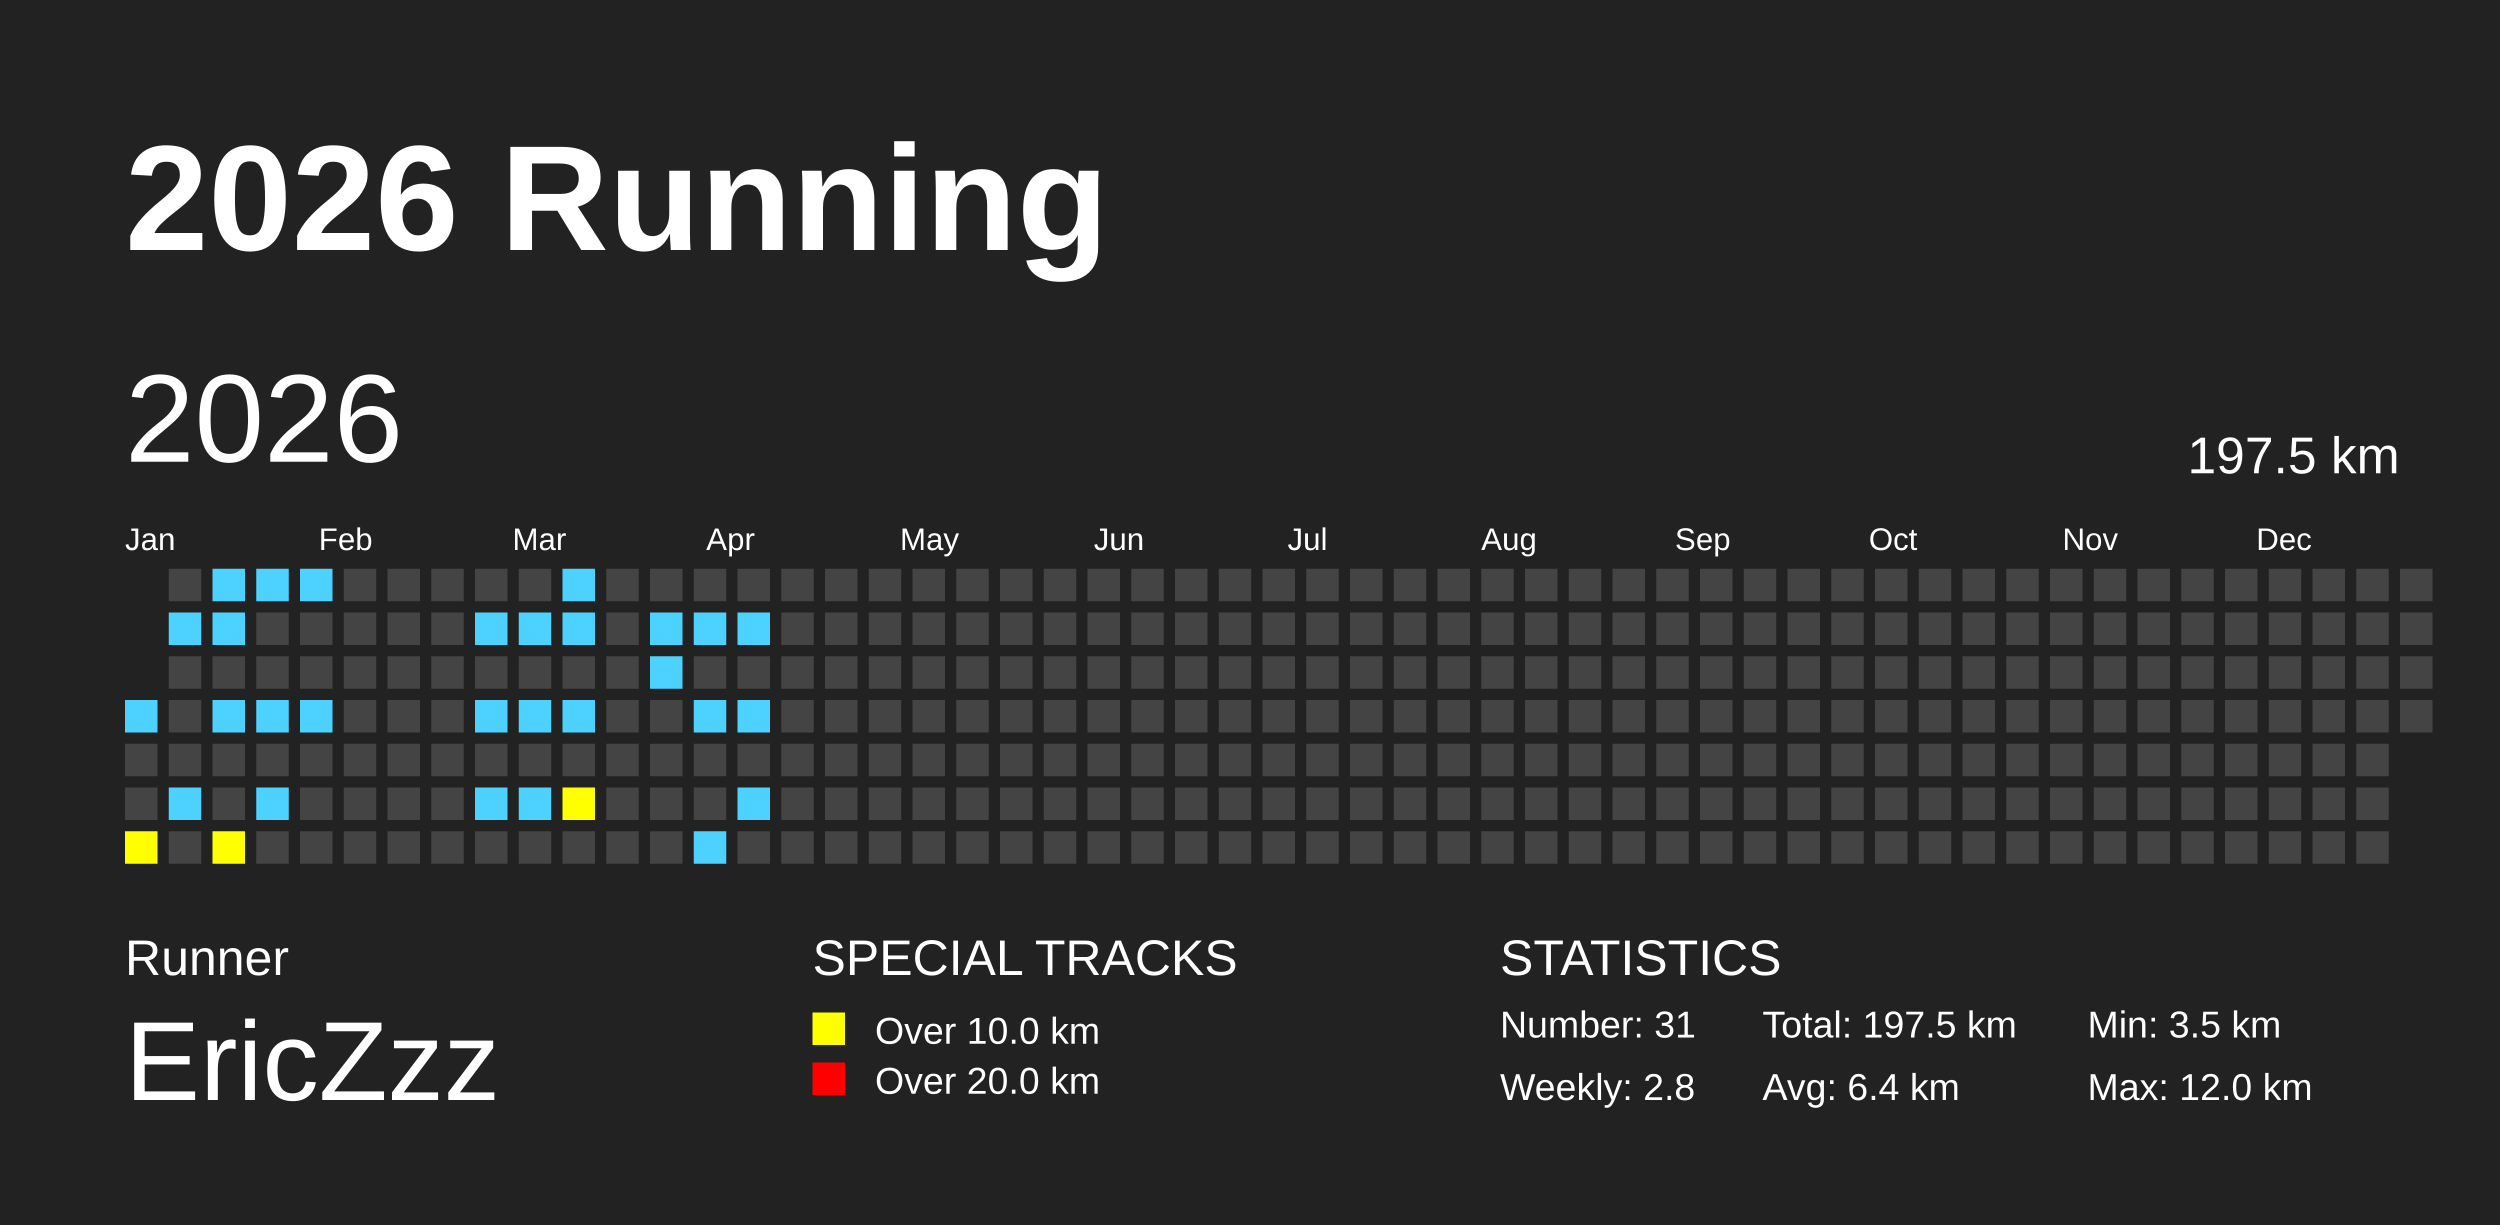
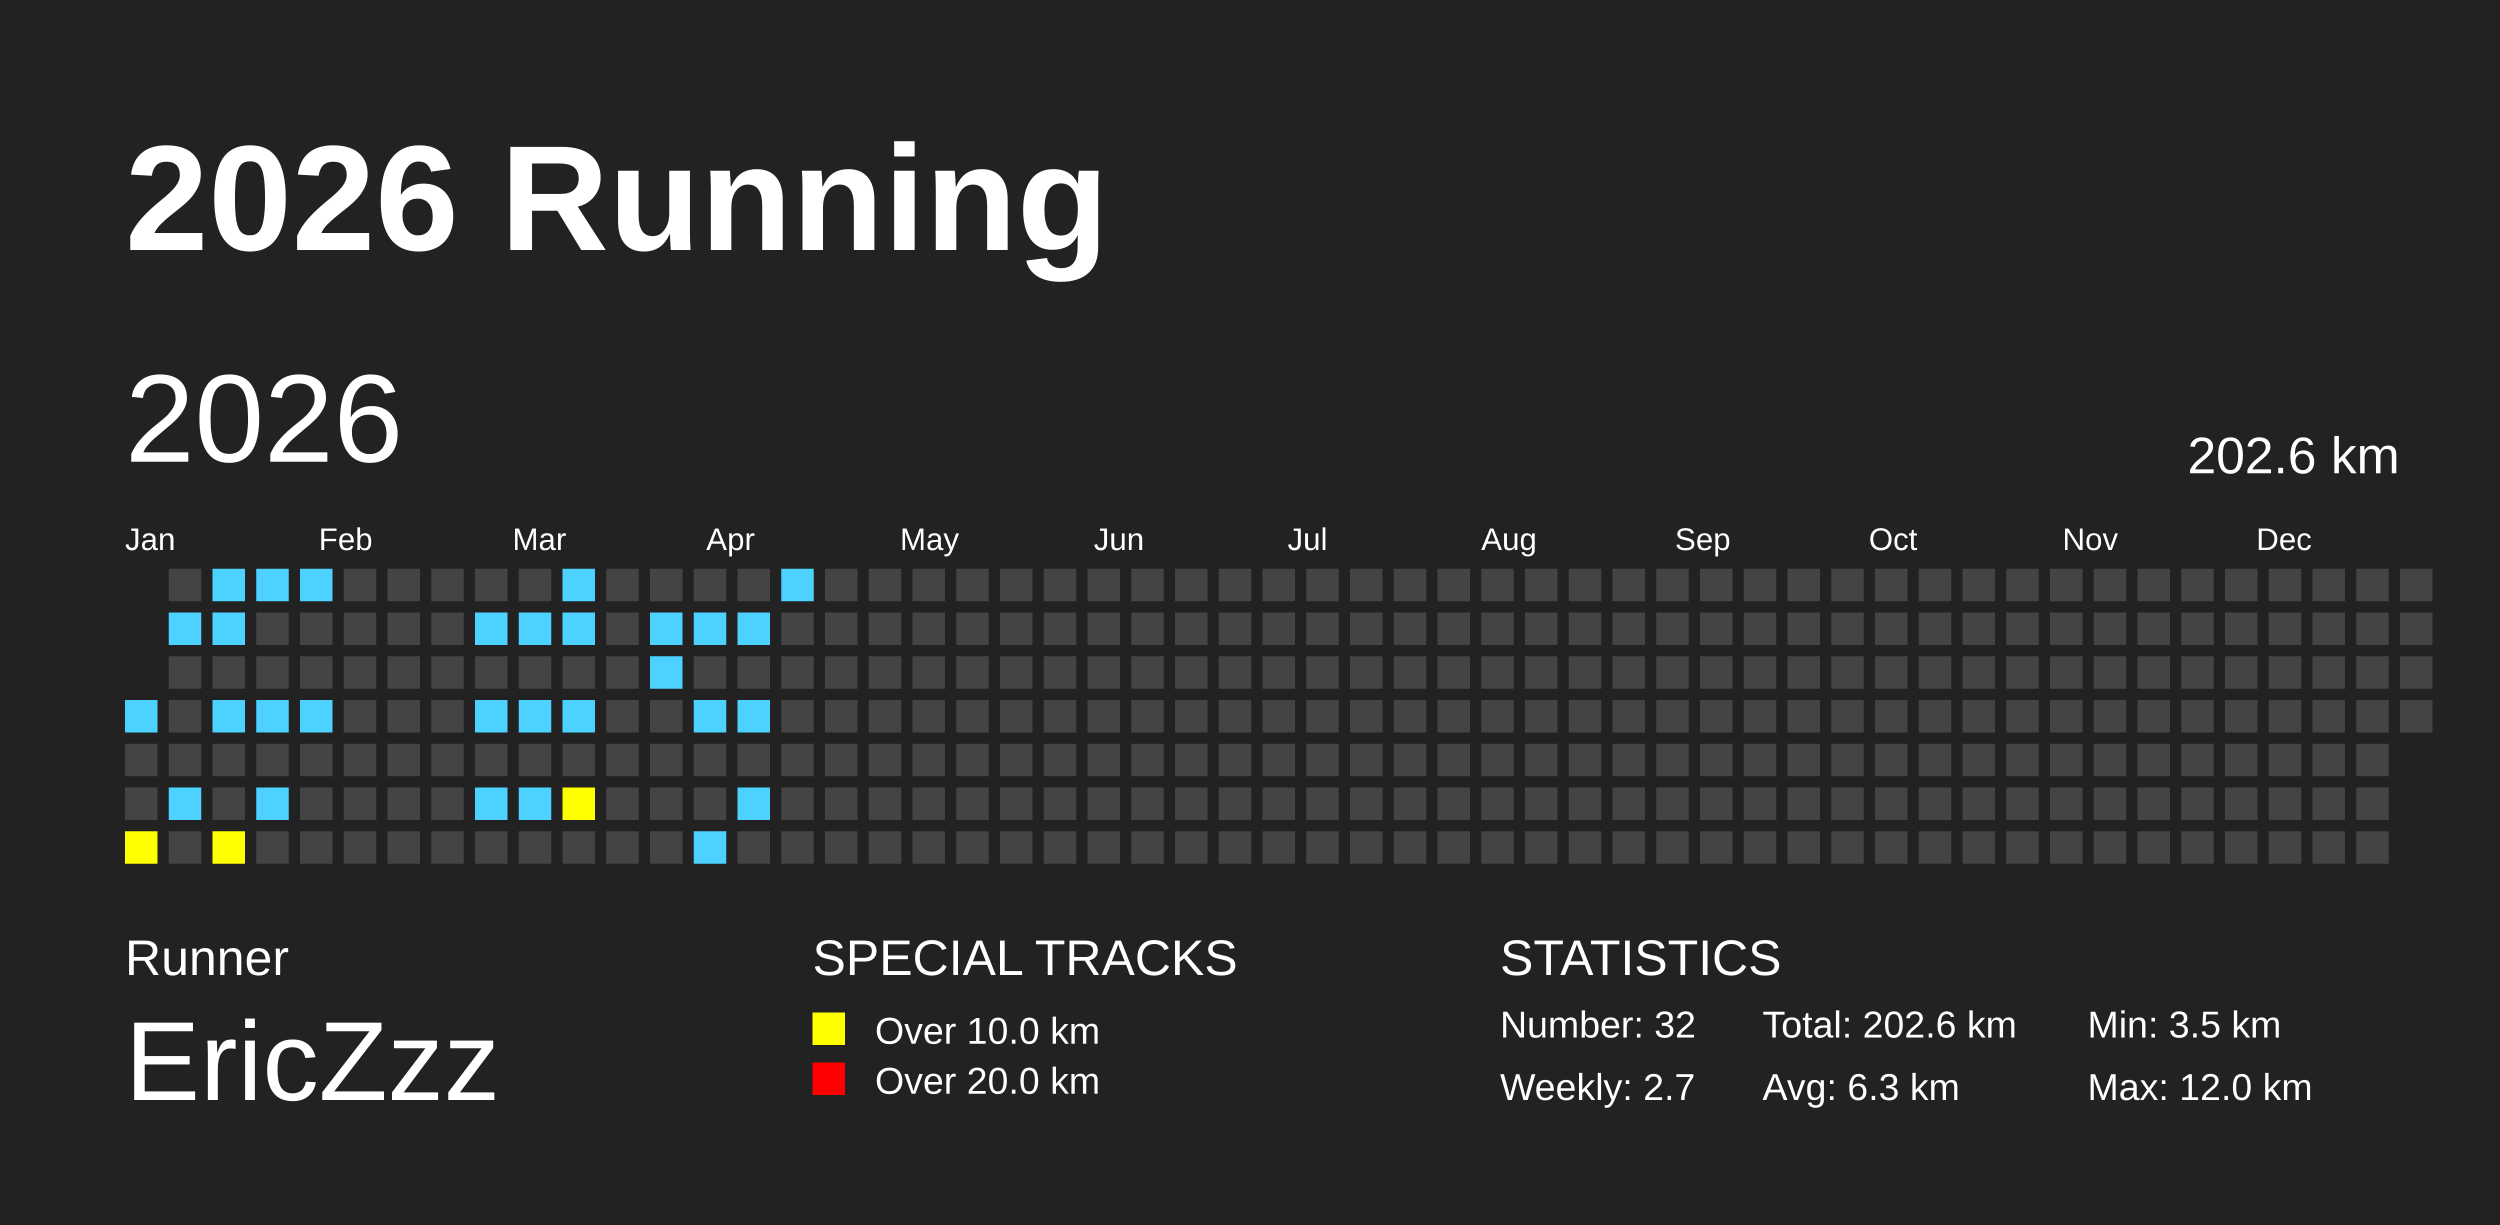
<svg xmlns="http://www.w3.org/2000/svg" baseProfile="full" height="98mm" version="1.1" viewBox="0,0,200,98" width="200mm">
  <defs />
  <rect fill="#222222" height="98" width="200" x="0" y="0" />
  <text fill="#FFFFFF" style="font-size:12px; font-family:Arial; font-weight:bold;" x="10" y="20">2026 Running</text>
  <text fill="#FFFFFF" style="font-size:4px; font-family:Arial" x="10" y="78">Runner</text>
  <text fill="#FFFFFF" style="font-size:9px; font-family:Arial" x="10" y="88">EricZzz</text>
  <text fill="#FFFFFF" style="font-size:4px; font-family:Arial" x="65" y="78">SPECIAL TRACKS</text>
  <rect fill="yellow" height="2.6" width="2.6" x="65" y="81" />
  <text fill="#FFFFFF" style="font-size:3px; font-family:Arial" x="70" y="83.5">Over 10.0 km</text>
  <rect fill="red" height="2.6" width="2.6" x="65" y="85" />
  <text fill="#FFFFFF" style="font-size:3px; font-family:Arial" x="70" y="87.5">Over 20.0 km</text>
  <text fill="#FFFFFF" style="font-size:4px; font-family:Arial" x="120" y="78">STATISTICS</text>
-   <text fill="#FFFFFF" style="font-size:3px; font-family:Arial" x="120" y="83">Number: 31</text>
-   <text fill="#FFFFFF" style="font-size:3px; font-family:Arial" x="120" y="88">Weekly: 2.8</text>
-   <text fill="#FFFFFF" style="font-size:3px; font-family:Arial" x="141" y="83">Total: 197.5 km</text>
-   <text fill="#FFFFFF" style="font-size:3px; font-family:Arial" x="141" y="88">Avg: 6.4 km</text>
+   <text fill="#FFFFFF" style="font-size:3px; font-family:Arial" x="120" y="83">Number: 32</text>
+   <text fill="#FFFFFF" style="font-size:3px; font-family:Arial" x="120" y="88">Weekly: 2.7</text>
+   <text fill="#FFFFFF" style="font-size:3px; font-family:Arial" x="141" y="83">Total: 202.6 km</text>
+   <text fill="#FFFFFF" style="font-size:3px; font-family:Arial" x="141" y="88">Avg: 6.3 km</text>
  <text fill="#FFFFFF" style="font-size:3px; font-family:Arial" x="167" y="83">Min: 3.5 km</text>
  <text fill="#FFFFFF" style="font-size:3px; font-family:Arial" x="167" y="88">Max: 12.0 km</text>
  <text dominant-baseline="hanging" fill="#FFFFFF" style="font-size:10.0px; font-family:Arial;" x="10" y="30">2026</text>
-   <text dominant-baseline="hanging" fill="#FFFFFF" style="font-size:4.125px; font-family:Arial;" x="175" y="35">197.5 km</text>
+   <text dominant-baseline="hanging" fill="#FFFFFF" style="font-size:4.125px; font-family:Arial;" x="175" y="35">202.6 km</text>
  <text fill="#FFFFFF" style="font-size:2.5px; font-family:Arial" x="10.0" y="44">Jan</text>
  <text fill="#FFFFFF" style="font-size:2.5px; font-family:Arial" x="25.5" y="44">Feb</text>
  <text fill="#FFFFFF" style="font-size:2.5px; font-family:Arial" x="41.0" y="44">Mar</text>
  <text fill="#FFFFFF" style="font-size:2.5px; font-family:Arial" x="56.5" y="44">Apr</text>
  <text fill="#FFFFFF" style="font-size:2.5px; font-family:Arial" x="72.0" y="44">May</text>
  <text fill="#FFFFFF" style="font-size:2.5px; font-family:Arial" x="87.5" y="44">Jun</text>
  <text fill="#FFFFFF" style="font-size:2.5px; font-family:Arial" x="103.0" y="44">Jul</text>
  <text fill="#FFFFFF" style="font-size:2.5px; font-family:Arial" x="118.5" y="44">Aug</text>
  <text fill="#FFFFFF" style="font-size:2.5px; font-family:Arial" x="134.0" y="44">Sep</text>
  <text fill="#FFFFFF" style="font-size:2.5px; font-family:Arial" x="149.5" y="44">Oct</text>
  <text fill="#FFFFFF" style="font-size:2.5px; font-family:Arial" x="165.0" y="44">Nov</text>
  <text fill="#FFFFFF" style="font-size:2.5px; font-family:Arial" x="180.5" y="44">Dec</text>
  <rect fill="#4DD2FF" height="2.6" width="2.6" x="10.0" y="56.0" />
  <rect fill="#444444" height="2.6" width="2.6" x="10.0" y="59.5" />
  <rect fill="#444444" height="2.6" width="2.6" x="10.0" y="63.0" />
  <rect fill="yellow" height="2.6" width="2.6" x="10.0" y="66.5" />
  <rect fill="#444444" height="2.6" width="2.6" x="13.5" y="45.5" />
  <rect fill="#4DD2FF" height="2.6" width="2.6" x="13.5" y="49.0" />
  <rect fill="#444444" height="2.6" width="2.6" x="13.5" y="52.5" />
  <rect fill="#444444" height="2.6" width="2.6" x="13.5" y="56.0" />
  <rect fill="#444444" height="2.6" width="2.6" x="13.5" y="59.5" />
  <rect fill="#4DD2FF" height="2.6" width="2.6" x="13.5" y="63.0" />
  <rect fill="#444444" height="2.6" width="2.6" x="13.5" y="66.5" />
  <rect fill="#4DD2FF" height="2.6" width="2.6" x="17.0" y="45.5" />
  <rect fill="#4DD2FF" height="2.6" width="2.6" x="17.0" y="49.0" />
  <rect fill="#444444" height="2.6" width="2.6" x="17.0" y="52.5" />
  <rect fill="#4DD2FF" height="2.6" width="2.6" x="17.0" y="56.0" />
  <rect fill="#444444" height="2.6" width="2.6" x="17.0" y="59.5" />
  <rect fill="#444444" height="2.6" width="2.6" x="17.0" y="63.0" />
  <rect fill="yellow" height="2.6" width="2.6" x="17.0" y="66.5" />
  <rect fill="#4DD2FF" height="2.6" width="2.6" x="20.5" y="45.5" />
  <rect fill="#444444" height="2.6" width="2.6" x="20.5" y="49.0" />
  <rect fill="#444444" height="2.6" width="2.6" x="20.5" y="52.5" />
  <rect fill="#4DD2FF" height="2.6" width="2.6" x="20.5" y="56.0" />
  <rect fill="#444444" height="2.6" width="2.6" x="20.5" y="59.5" />
  <rect fill="#4DD2FF" height="2.6" width="2.6" x="20.5" y="63.0" />
  <rect fill="#444444" height="2.6" width="2.6" x="20.5" y="66.5" />
  <rect fill="#4DD2FF" height="2.6" width="2.6" x="24.0" y="45.5" />
  <rect fill="#444444" height="2.6" width="2.6" x="24.0" y="49.0" />
  <rect fill="#444444" height="2.6" width="2.6" x="24.0" y="52.5" />
  <rect fill="#4DD2FF" height="2.6" width="2.6" x="24.0" y="56.0" />
  <rect fill="#444444" height="2.6" width="2.6" x="24.0" y="59.5" />
  <rect fill="#444444" height="2.6" width="2.6" x="24.0" y="63.0" />
  <rect fill="#444444" height="2.6" width="2.6" x="24.0" y="66.5" />
  <rect fill="#444444" height="2.6" width="2.6" x="27.5" y="45.5" />
  <rect fill="#444444" height="2.6" width="2.6" x="27.5" y="49.0" />
  <rect fill="#444444" height="2.6" width="2.6" x="27.5" y="52.5" />
  <rect fill="#444444" height="2.6" width="2.6" x="27.5" y="56.0" />
  <rect fill="#444444" height="2.6" width="2.6" x="27.5" y="59.5" />
  <rect fill="#444444" height="2.6" width="2.6" x="27.5" y="63.0" />
  <rect fill="#444444" height="2.6" width="2.6" x="27.5" y="66.5" />
  <rect fill="#444444" height="2.6" width="2.6" x="31.0" y="45.5" />
  <rect fill="#444444" height="2.6" width="2.6" x="31.0" y="49.0" />
  <rect fill="#444444" height="2.6" width="2.6" x="31.0" y="52.5" />
  <rect fill="#444444" height="2.6" width="2.6" x="31.0" y="56.0" />
  <rect fill="#444444" height="2.6" width="2.6" x="31.0" y="59.5" />
  <rect fill="#444444" height="2.6" width="2.6" x="31.0" y="63.0" />
  <rect fill="#444444" height="2.6" width="2.6" x="31.0" y="66.5" />
  <rect fill="#444444" height="2.6" width="2.6" x="34.5" y="45.5" />
  <rect fill="#444444" height="2.6" width="2.6" x="34.5" y="49.0" />
  <rect fill="#444444" height="2.6" width="2.6" x="34.5" y="52.5" />
  <rect fill="#444444" height="2.6" width="2.6" x="34.5" y="56.0" />
  <rect fill="#444444" height="2.6" width="2.6" x="34.5" y="59.5" />
  <rect fill="#444444" height="2.6" width="2.6" x="34.5" y="63.0" />
  <rect fill="#444444" height="2.6" width="2.6" x="34.5" y="66.5" />
  <rect fill="#444444" height="2.6" width="2.6" x="38.0" y="45.5" />
  <rect fill="#4DD2FF" height="2.6" width="2.6" x="38.0" y="49.0" />
  <rect fill="#444444" height="2.6" width="2.6" x="38.0" y="52.5" />
  <rect fill="#4DD2FF" height="2.6" width="2.6" x="38.0" y="56.0" />
  <rect fill="#444444" height="2.6" width="2.6" x="38.0" y="59.5" />
  <rect fill="#4DD2FF" height="2.6" width="2.6" x="38.0" y="63.0" />
  <rect fill="#444444" height="2.6" width="2.6" x="38.0" y="66.5" />
  <rect fill="#444444" height="2.6" width="2.6" x="41.5" y="45.5" />
  <rect fill="#4DD2FF" height="2.6" width="2.6" x="41.5" y="49.0" />
  <rect fill="#444444" height="2.6" width="2.6" x="41.5" y="52.5" />
  <rect fill="#4DD2FF" height="2.6" width="2.6" x="41.5" y="56.0" />
  <rect fill="#444444" height="2.6" width="2.6" x="41.5" y="59.5" />
  <rect fill="#4DD2FF" height="2.6" width="2.6" x="41.5" y="63.0" />
  <rect fill="#444444" height="2.6" width="2.6" x="41.5" y="66.5" />
  <rect fill="#4DD2FF" height="2.6" width="2.6" x="45.0" y="45.5" />
  <rect fill="#4DD2FF" height="2.6" width="2.6" x="45.0" y="49.0" />
  <rect fill="#444444" height="2.6" width="2.6" x="45.0" y="52.5" />
  <rect fill="#4DD2FF" height="2.6" width="2.6" x="45.0" y="56.0" />
  <rect fill="#444444" height="2.6" width="2.6" x="45.0" y="59.5" />
  <rect fill="yellow" height="2.6" width="2.6" x="45.0" y="63.0" />
  <rect fill="#444444" height="2.6" width="2.6" x="45.0" y="66.5" />
  <rect fill="#444444" height="2.6" width="2.6" x="48.5" y="45.5" />
  <rect fill="#444444" height="2.6" width="2.6" x="48.5" y="49.0" />
  <rect fill="#444444" height="2.6" width="2.6" x="48.5" y="52.5" />
  <rect fill="#444444" height="2.6" width="2.6" x="48.5" y="56.0" />
  <rect fill="#444444" height="2.6" width="2.6" x="48.5" y="59.5" />
  <rect fill="#444444" height="2.6" width="2.6" x="48.5" y="63.0" />
  <rect fill="#444444" height="2.6" width="2.6" x="48.5" y="66.5" />
  <rect fill="#444444" height="2.6" width="2.6" x="52.0" y="45.5" />
  <rect fill="#4DD2FF" height="2.6" width="2.6" x="52.0" y="49.0" />
  <rect fill="#4DD2FF" height="2.6" width="2.6" x="52.0" y="52.5" />
  <rect fill="#444444" height="2.6" width="2.6" x="52.0" y="56.0" />
  <rect fill="#444444" height="2.6" width="2.6" x="52.0" y="59.5" />
  <rect fill="#444444" height="2.6" width="2.6" x="52.0" y="63.0" />
  <rect fill="#444444" height="2.6" width="2.6" x="52.0" y="66.5" />
  <rect fill="#444444" height="2.6" width="2.6" x="55.5" y="45.5" />
  <rect fill="#4DD2FF" height="2.6" width="2.6" x="55.5" y="49.0" />
  <rect fill="#444444" height="2.6" width="2.6" x="55.5" y="52.5" />
  <rect fill="#4DD2FF" height="2.6" width="2.6" x="55.5" y="56.0" />
  <rect fill="#444444" height="2.6" width="2.6" x="55.5" y="59.5" />
  <rect fill="#444444" height="2.6" width="2.6" x="55.5" y="63.0" />
  <rect fill="#4DD2FF" height="2.6" width="2.6" x="55.5" y="66.5" />
  <rect fill="#444444" height="2.6" width="2.6" x="59.0" y="45.5" />
  <rect fill="#4DD2FF" height="2.6" width="2.6" x="59.0" y="49.0" />
  <rect fill="#444444" height="2.6" width="2.6" x="59.0" y="52.5" />
  <rect fill="#4DD2FF" height="2.6" width="2.6" x="59.0" y="56.0" />
  <rect fill="#444444" height="2.6" width="2.6" x="59.0" y="59.5" />
  <rect fill="#4DD2FF" height="2.6" width="2.6" x="59.0" y="63.0" />
  <rect fill="#444444" height="2.6" width="2.6" x="59.0" y="66.5" />
-   <rect fill="#444444" height="2.6" width="2.6" x="62.5" y="45.5" />
+   <rect fill="#4DD2FF" height="2.6" width="2.6" x="62.5" y="45.5" />
  <rect fill="#444444" height="2.6" width="2.6" x="62.5" y="49.0" />
  <rect fill="#444444" height="2.6" width="2.6" x="62.5" y="52.5" />
  <rect fill="#444444" height="2.6" width="2.6" x="62.5" y="56.0" />
  <rect fill="#444444" height="2.6" width="2.6" x="62.5" y="59.5" />
  <rect fill="#444444" height="2.6" width="2.6" x="62.5" y="63.0" />
  <rect fill="#444444" height="2.6" width="2.6" x="62.5" y="66.5" />
  <rect fill="#444444" height="2.6" width="2.6" x="66.0" y="45.5" />
  <rect fill="#444444" height="2.6" width="2.6" x="66.0" y="49.0" />
  <rect fill="#444444" height="2.6" width="2.6" x="66.0" y="52.5" />
  <rect fill="#444444" height="2.6" width="2.6" x="66.0" y="56.0" />
  <rect fill="#444444" height="2.6" width="2.6" x="66.0" y="59.5" />
  <rect fill="#444444" height="2.6" width="2.6" x="66.0" y="63.0" />
  <rect fill="#444444" height="2.6" width="2.6" x="66.0" y="66.5" />
  <rect fill="#444444" height="2.6" width="2.6" x="69.5" y="45.5" />
  <rect fill="#444444" height="2.6" width="2.6" x="69.5" y="49.0" />
  <rect fill="#444444" height="2.6" width="2.6" x="69.5" y="52.5" />
  <rect fill="#444444" height="2.6" width="2.6" x="69.5" y="56.0" />
  <rect fill="#444444" height="2.6" width="2.6" x="69.5" y="59.5" />
  <rect fill="#444444" height="2.6" width="2.6" x="69.5" y="63.0" />
  <rect fill="#444444" height="2.6" width="2.6" x="69.5" y="66.5" />
  <rect fill="#444444" height="2.6" width="2.6" x="73.0" y="45.5" />
  <rect fill="#444444" height="2.6" width="2.6" x="73.0" y="49.0" />
  <rect fill="#444444" height="2.6" width="2.6" x="73.0" y="52.5" />
  <rect fill="#444444" height="2.6" width="2.6" x="73.0" y="56.0" />
  <rect fill="#444444" height="2.6" width="2.6" x="73.0" y="59.5" />
  <rect fill="#444444" height="2.6" width="2.6" x="73.0" y="63.0" />
  <rect fill="#444444" height="2.6" width="2.6" x="73.0" y="66.5" />
  <rect fill="#444444" height="2.6" width="2.6" x="76.5" y="45.5" />
  <rect fill="#444444" height="2.6" width="2.6" x="76.5" y="49.0" />
  <rect fill="#444444" height="2.6" width="2.6" x="76.5" y="52.5" />
  <rect fill="#444444" height="2.6" width="2.6" x="76.5" y="56.0" />
  <rect fill="#444444" height="2.6" width="2.6" x="76.5" y="59.5" />
  <rect fill="#444444" height="2.6" width="2.6" x="76.5" y="63.0" />
  <rect fill="#444444" height="2.6" width="2.6" x="76.5" y="66.5" />
  <rect fill="#444444" height="2.6" width="2.6" x="80.0" y="45.5" />
  <rect fill="#444444" height="2.6" width="2.6" x="80.0" y="49.0" />
  <rect fill="#444444" height="2.6" width="2.6" x="80.0" y="52.5" />
  <rect fill="#444444" height="2.6" width="2.6" x="80.0" y="56.0" />
  <rect fill="#444444" height="2.6" width="2.6" x="80.0" y="59.5" />
  <rect fill="#444444" height="2.6" width="2.6" x="80.0" y="63.0" />
  <rect fill="#444444" height="2.6" width="2.6" x="80.0" y="66.5" />
  <rect fill="#444444" height="2.6" width="2.6" x="83.5" y="45.5" />
  <rect fill="#444444" height="2.6" width="2.6" x="83.5" y="49.0" />
  <rect fill="#444444" height="2.6" width="2.6" x="83.5" y="52.5" />
  <rect fill="#444444" height="2.6" width="2.6" x="83.5" y="56.0" />
  <rect fill="#444444" height="2.6" width="2.6" x="83.5" y="59.5" />
  <rect fill="#444444" height="2.6" width="2.6" x="83.5" y="63.0" />
  <rect fill="#444444" height="2.6" width="2.6" x="83.5" y="66.5" />
  <rect fill="#444444" height="2.6" width="2.6" x="87.0" y="45.5" />
  <rect fill="#444444" height="2.6" width="2.6" x="87.0" y="49.0" />
  <rect fill="#444444" height="2.6" width="2.6" x="87.0" y="52.5" />
  <rect fill="#444444" height="2.6" width="2.6" x="87.0" y="56.0" />
  <rect fill="#444444" height="2.6" width="2.6" x="87.0" y="59.5" />
  <rect fill="#444444" height="2.6" width="2.6" x="87.0" y="63.0" />
  <rect fill="#444444" height="2.6" width="2.6" x="87.0" y="66.5" />
  <rect fill="#444444" height="2.6" width="2.6" x="90.5" y="45.5" />
  <rect fill="#444444" height="2.6" width="2.6" x="90.5" y="49.0" />
  <rect fill="#444444" height="2.6" width="2.6" x="90.5" y="52.5" />
  <rect fill="#444444" height="2.6" width="2.6" x="90.5" y="56.0" />
  <rect fill="#444444" height="2.6" width="2.6" x="90.5" y="59.5" />
  <rect fill="#444444" height="2.6" width="2.6" x="90.5" y="63.0" />
  <rect fill="#444444" height="2.6" width="2.6" x="90.5" y="66.5" />
  <rect fill="#444444" height="2.6" width="2.6" x="94.0" y="45.5" />
  <rect fill="#444444" height="2.6" width="2.6" x="94.0" y="49.0" />
  <rect fill="#444444" height="2.6" width="2.6" x="94.0" y="52.5" />
  <rect fill="#444444" height="2.6" width="2.6" x="94.0" y="56.0" />
  <rect fill="#444444" height="2.6" width="2.6" x="94.0" y="59.5" />
  <rect fill="#444444" height="2.6" width="2.6" x="94.0" y="63.0" />
  <rect fill="#444444" height="2.6" width="2.6" x="94.0" y="66.5" />
  <rect fill="#444444" height="2.6" width="2.6" x="97.5" y="45.5" />
  <rect fill="#444444" height="2.6" width="2.6" x="97.5" y="49.0" />
  <rect fill="#444444" height="2.6" width="2.6" x="97.5" y="52.5" />
  <rect fill="#444444" height="2.6" width="2.6" x="97.5" y="56.0" />
  <rect fill="#444444" height="2.6" width="2.6" x="97.5" y="59.5" />
  <rect fill="#444444" height="2.6" width="2.6" x="97.5" y="63.0" />
  <rect fill="#444444" height="2.6" width="2.6" x="97.5" y="66.5" />
  <rect fill="#444444" height="2.6" width="2.6" x="101.0" y="45.5" />
  <rect fill="#444444" height="2.6" width="2.6" x="101.0" y="49.0" />
  <rect fill="#444444" height="2.6" width="2.6" x="101.0" y="52.5" />
  <rect fill="#444444" height="2.6" width="2.6" x="101.0" y="56.0" />
  <rect fill="#444444" height="2.6" width="2.6" x="101.0" y="59.5" />
  <rect fill="#444444" height="2.6" width="2.6" x="101.0" y="63.0" />
  <rect fill="#444444" height="2.6" width="2.6" x="101.0" y="66.5" />
  <rect fill="#444444" height="2.6" width="2.6" x="104.5" y="45.5" />
  <rect fill="#444444" height="2.6" width="2.6" x="104.5" y="49.0" />
  <rect fill="#444444" height="2.6" width="2.6" x="104.5" y="52.5" />
  <rect fill="#444444" height="2.6" width="2.6" x="104.5" y="56.0" />
  <rect fill="#444444" height="2.6" width="2.6" x="104.5" y="59.5" />
  <rect fill="#444444" height="2.6" width="2.6" x="104.5" y="63.0" />
  <rect fill="#444444" height="2.6" width="2.6" x="104.5" y="66.5" />
  <rect fill="#444444" height="2.6" width="2.6" x="108.0" y="45.5" />
  <rect fill="#444444" height="2.6" width="2.6" x="108.0" y="49.0" />
  <rect fill="#444444" height="2.6" width="2.6" x="108.0" y="52.5" />
  <rect fill="#444444" height="2.6" width="2.6" x="108.0" y="56.0" />
  <rect fill="#444444" height="2.6" width="2.6" x="108.0" y="59.5" />
  <rect fill="#444444" height="2.6" width="2.6" x="108.0" y="63.0" />
  <rect fill="#444444" height="2.6" width="2.6" x="108.0" y="66.5" />
  <rect fill="#444444" height="2.6" width="2.6" x="111.5" y="45.5" />
  <rect fill="#444444" height="2.6" width="2.6" x="111.5" y="49.0" />
  <rect fill="#444444" height="2.6" width="2.6" x="111.5" y="52.5" />
  <rect fill="#444444" height="2.6" width="2.6" x="111.5" y="56.0" />
  <rect fill="#444444" height="2.6" width="2.6" x="111.5" y="59.5" />
  <rect fill="#444444" height="2.6" width="2.6" x="111.5" y="63.0" />
  <rect fill="#444444" height="2.6" width="2.6" x="111.5" y="66.5" />
  <rect fill="#444444" height="2.6" width="2.6" x="115.0" y="45.5" />
  <rect fill="#444444" height="2.6" width="2.6" x="115.0" y="49.0" />
  <rect fill="#444444" height="2.6" width="2.6" x="115.0" y="52.5" />
  <rect fill="#444444" height="2.6" width="2.6" x="115.0" y="56.0" />
  <rect fill="#444444" height="2.6" width="2.6" x="115.0" y="59.5" />
  <rect fill="#444444" height="2.6" width="2.6" x="115.0" y="63.0" />
  <rect fill="#444444" height="2.6" width="2.6" x="115.0" y="66.5" />
  <rect fill="#444444" height="2.6" width="2.6" x="118.5" y="45.5" />
  <rect fill="#444444" height="2.6" width="2.6" x="118.5" y="49.0" />
  <rect fill="#444444" height="2.6" width="2.6" x="118.5" y="52.5" />
  <rect fill="#444444" height="2.6" width="2.6" x="118.5" y="56.0" />
  <rect fill="#444444" height="2.6" width="2.6" x="118.5" y="59.5" />
  <rect fill="#444444" height="2.6" width="2.6" x="118.5" y="63.0" />
  <rect fill="#444444" height="2.6" width="2.6" x="118.5" y="66.5" />
  <rect fill="#444444" height="2.6" width="2.6" x="122.0" y="45.5" />
  <rect fill="#444444" height="2.6" width="2.6" x="122.0" y="49.0" />
  <rect fill="#444444" height="2.6" width="2.6" x="122.0" y="52.5" />
  <rect fill="#444444" height="2.6" width="2.6" x="122.0" y="56.0" />
  <rect fill="#444444" height="2.6" width="2.6" x="122.0" y="59.5" />
  <rect fill="#444444" height="2.6" width="2.6" x="122.0" y="63.0" />
  <rect fill="#444444" height="2.6" width="2.6" x="122.0" y="66.5" />
  <rect fill="#444444" height="2.6" width="2.6" x="125.5" y="45.5" />
  <rect fill="#444444" height="2.6" width="2.6" x="125.5" y="49.0" />
  <rect fill="#444444" height="2.6" width="2.6" x="125.5" y="52.5" />
  <rect fill="#444444" height="2.6" width="2.6" x="125.5" y="56.0" />
  <rect fill="#444444" height="2.6" width="2.6" x="125.5" y="59.5" />
  <rect fill="#444444" height="2.6" width="2.6" x="125.5" y="63.0" />
  <rect fill="#444444" height="2.6" width="2.6" x="125.5" y="66.5" />
  <rect fill="#444444" height="2.6" width="2.6" x="129.0" y="45.5" />
  <rect fill="#444444" height="2.6" width="2.6" x="129.0" y="49.0" />
  <rect fill="#444444" height="2.6" width="2.6" x="129.0" y="52.5" />
  <rect fill="#444444" height="2.6" width="2.6" x="129.0" y="56.0" />
  <rect fill="#444444" height="2.6" width="2.6" x="129.0" y="59.5" />
  <rect fill="#444444" height="2.6" width="2.6" x="129.0" y="63.0" />
  <rect fill="#444444" height="2.6" width="2.6" x="129.0" y="66.5" />
  <rect fill="#444444" height="2.6" width="2.6" x="132.5" y="45.5" />
  <rect fill="#444444" height="2.6" width="2.6" x="132.5" y="49.0" />
  <rect fill="#444444" height="2.6" width="2.6" x="132.5" y="52.5" />
  <rect fill="#444444" height="2.6" width="2.6" x="132.5" y="56.0" />
  <rect fill="#444444" height="2.6" width="2.6" x="132.5" y="59.5" />
  <rect fill="#444444" height="2.6" width="2.6" x="132.5" y="63.0" />
  <rect fill="#444444" height="2.6" width="2.6" x="132.5" y="66.5" />
  <rect fill="#444444" height="2.6" width="2.6" x="136.0" y="45.5" />
  <rect fill="#444444" height="2.6" width="2.6" x="136.0" y="49.0" />
  <rect fill="#444444" height="2.6" width="2.6" x="136.0" y="52.5" />
  <rect fill="#444444" height="2.6" width="2.6" x="136.0" y="56.0" />
  <rect fill="#444444" height="2.6" width="2.6" x="136.0" y="59.5" />
  <rect fill="#444444" height="2.6" width="2.6" x="136.0" y="63.0" />
  <rect fill="#444444" height="2.6" width="2.6" x="136.0" y="66.5" />
  <rect fill="#444444" height="2.6" width="2.6" x="139.5" y="45.5" />
  <rect fill="#444444" height="2.6" width="2.6" x="139.5" y="49.0" />
  <rect fill="#444444" height="2.6" width="2.6" x="139.5" y="52.5" />
  <rect fill="#444444" height="2.6" width="2.6" x="139.5" y="56.0" />
  <rect fill="#444444" height="2.6" width="2.6" x="139.5" y="59.5" />
  <rect fill="#444444" height="2.6" width="2.6" x="139.5" y="63.0" />
  <rect fill="#444444" height="2.6" width="2.6" x="139.5" y="66.5" />
  <rect fill="#444444" height="2.6" width="2.6" x="143.0" y="45.5" />
  <rect fill="#444444" height="2.6" width="2.6" x="143.0" y="49.0" />
  <rect fill="#444444" height="2.6" width="2.6" x="143.0" y="52.5" />
  <rect fill="#444444" height="2.6" width="2.6" x="143.0" y="56.0" />
  <rect fill="#444444" height="2.6" width="2.6" x="143.0" y="59.5" />
  <rect fill="#444444" height="2.6" width="2.6" x="143.0" y="63.0" />
  <rect fill="#444444" height="2.6" width="2.6" x="143.0" y="66.5" />
  <rect fill="#444444" height="2.6" width="2.6" x="146.5" y="45.5" />
  <rect fill="#444444" height="2.6" width="2.6" x="146.5" y="49.0" />
  <rect fill="#444444" height="2.6" width="2.6" x="146.5" y="52.5" />
  <rect fill="#444444" height="2.6" width="2.6" x="146.5" y="56.0" />
  <rect fill="#444444" height="2.6" width="2.6" x="146.5" y="59.5" />
  <rect fill="#444444" height="2.6" width="2.6" x="146.5" y="63.0" />
  <rect fill="#444444" height="2.6" width="2.6" x="146.5" y="66.5" />
  <rect fill="#444444" height="2.6" width="2.6" x="150.0" y="45.5" />
  <rect fill="#444444" height="2.6" width="2.6" x="150.0" y="49.0" />
  <rect fill="#444444" height="2.6" width="2.6" x="150.0" y="52.5" />
  <rect fill="#444444" height="2.6" width="2.6" x="150.0" y="56.0" />
  <rect fill="#444444" height="2.6" width="2.6" x="150.0" y="59.5" />
  <rect fill="#444444" height="2.6" width="2.6" x="150.0" y="63.0" />
  <rect fill="#444444" height="2.6" width="2.6" x="150.0" y="66.5" />
  <rect fill="#444444" height="2.6" width="2.6" x="153.5" y="45.5" />
  <rect fill="#444444" height="2.6" width="2.6" x="153.5" y="49.0" />
  <rect fill="#444444" height="2.6" width="2.6" x="153.5" y="52.5" />
  <rect fill="#444444" height="2.6" width="2.6" x="153.5" y="56.0" />
  <rect fill="#444444" height="2.6" width="2.6" x="153.5" y="59.5" />
  <rect fill="#444444" height="2.6" width="2.6" x="153.5" y="63.0" />
  <rect fill="#444444" height="2.6" width="2.6" x="153.5" y="66.5" />
  <rect fill="#444444" height="2.6" width="2.6" x="157.0" y="45.5" />
  <rect fill="#444444" height="2.6" width="2.6" x="157.0" y="49.0" />
  <rect fill="#444444" height="2.6" width="2.6" x="157.0" y="52.5" />
  <rect fill="#444444" height="2.6" width="2.6" x="157.0" y="56.0" />
  <rect fill="#444444" height="2.6" width="2.6" x="157.0" y="59.5" />
  <rect fill="#444444" height="2.6" width="2.6" x="157.0" y="63.0" />
  <rect fill="#444444" height="2.6" width="2.6" x="157.0" y="66.5" />
  <rect fill="#444444" height="2.6" width="2.6" x="160.5" y="45.5" />
  <rect fill="#444444" height="2.6" width="2.6" x="160.5" y="49.0" />
  <rect fill="#444444" height="2.6" width="2.6" x="160.5" y="52.5" />
  <rect fill="#444444" height="2.6" width="2.6" x="160.5" y="56.0" />
  <rect fill="#444444" height="2.6" width="2.6" x="160.5" y="59.5" />
  <rect fill="#444444" height="2.6" width="2.6" x="160.5" y="63.0" />
  <rect fill="#444444" height="2.6" width="2.6" x="160.5" y="66.5" />
  <rect fill="#444444" height="2.6" width="2.6" x="164.0" y="45.5" />
  <rect fill="#444444" height="2.6" width="2.6" x="164.0" y="49.0" />
  <rect fill="#444444" height="2.6" width="2.6" x="164.0" y="52.5" />
  <rect fill="#444444" height="2.6" width="2.6" x="164.0" y="56.0" />
  <rect fill="#444444" height="2.6" width="2.6" x="164.0" y="59.5" />
  <rect fill="#444444" height="2.6" width="2.6" x="164.0" y="63.0" />
  <rect fill="#444444" height="2.6" width="2.6" x="164.0" y="66.5" />
  <rect fill="#444444" height="2.6" width="2.6" x="167.5" y="45.5" />
  <rect fill="#444444" height="2.6" width="2.6" x="167.5" y="49.0" />
  <rect fill="#444444" height="2.6" width="2.6" x="167.5" y="52.5" />
  <rect fill="#444444" height="2.6" width="2.6" x="167.5" y="56.0" />
  <rect fill="#444444" height="2.6" width="2.6" x="167.5" y="59.5" />
  <rect fill="#444444" height="2.6" width="2.6" x="167.5" y="63.0" />
  <rect fill="#444444" height="2.6" width="2.6" x="167.5" y="66.5" />
  <rect fill="#444444" height="2.6" width="2.6" x="171.0" y="45.5" />
  <rect fill="#444444" height="2.6" width="2.6" x="171.0" y="49.0" />
  <rect fill="#444444" height="2.6" width="2.6" x="171.0" y="52.5" />
  <rect fill="#444444" height="2.6" width="2.6" x="171.0" y="56.0" />
  <rect fill="#444444" height="2.6" width="2.6" x="171.0" y="59.5" />
  <rect fill="#444444" height="2.6" width="2.6" x="171.0" y="63.0" />
  <rect fill="#444444" height="2.6" width="2.6" x="171.0" y="66.5" />
  <rect fill="#444444" height="2.6" width="2.6" x="174.5" y="45.5" />
  <rect fill="#444444" height="2.6" width="2.6" x="174.5" y="49.0" />
  <rect fill="#444444" height="2.6" width="2.6" x="174.5" y="52.5" />
  <rect fill="#444444" height="2.6" width="2.6" x="174.5" y="56.0" />
  <rect fill="#444444" height="2.6" width="2.6" x="174.5" y="59.5" />
  <rect fill="#444444" height="2.6" width="2.6" x="174.5" y="63.0" />
  <rect fill="#444444" height="2.6" width="2.6" x="174.5" y="66.5" />
  <rect fill="#444444" height="2.6" width="2.6" x="178.0" y="45.5" />
  <rect fill="#444444" height="2.6" width="2.6" x="178.0" y="49.0" />
  <rect fill="#444444" height="2.6" width="2.6" x="178.0" y="52.5" />
  <rect fill="#444444" height="2.6" width="2.6" x="178.0" y="56.0" />
  <rect fill="#444444" height="2.6" width="2.6" x="178.0" y="59.5" />
  <rect fill="#444444" height="2.6" width="2.6" x="178.0" y="63.0" />
  <rect fill="#444444" height="2.6" width="2.6" x="178.0" y="66.5" />
  <rect fill="#444444" height="2.6" width="2.6" x="181.5" y="45.5" />
  <rect fill="#444444" height="2.6" width="2.6" x="181.5" y="49.0" />
  <rect fill="#444444" height="2.6" width="2.6" x="181.5" y="52.5" />
  <rect fill="#444444" height="2.6" width="2.6" x="181.5" y="56.0" />
  <rect fill="#444444" height="2.6" width="2.6" x="181.5" y="59.5" />
  <rect fill="#444444" height="2.6" width="2.6" x="181.5" y="63.0" />
  <rect fill="#444444" height="2.6" width="2.6" x="181.5" y="66.5" />
  <rect fill="#444444" height="2.6" width="2.6" x="185.0" y="45.5" />
  <rect fill="#444444" height="2.6" width="2.6" x="185.0" y="49.0" />
  <rect fill="#444444" height="2.6" width="2.6" x="185.0" y="52.5" />
  <rect fill="#444444" height="2.6" width="2.6" x="185.0" y="56.0" />
  <rect fill="#444444" height="2.6" width="2.6" x="185.0" y="59.5" />
  <rect fill="#444444" height="2.6" width="2.6" x="185.0" y="63.0" />
  <rect fill="#444444" height="2.6" width="2.6" x="185.0" y="66.5" />
  <rect fill="#444444" height="2.6" width="2.6" x="188.5" y="45.5" />
  <rect fill="#444444" height="2.6" width="2.6" x="188.5" y="49.0" />
  <rect fill="#444444" height="2.6" width="2.6" x="188.5" y="52.5" />
  <rect fill="#444444" height="2.6" width="2.6" x="188.5" y="56.0" />
  <rect fill="#444444" height="2.6" width="2.6" x="188.5" y="59.5" />
  <rect fill="#444444" height="2.6" width="2.6" x="188.5" y="63.0" />
  <rect fill="#444444" height="2.6" width="2.6" x="188.5" y="66.5" />
  <rect fill="#444444" height="2.6" width="2.6" x="192.0" y="45.5" />
  <rect fill="#444444" height="2.6" width="2.6" x="192.0" y="49.0" />
  <rect fill="#444444" height="2.6" width="2.6" x="192.0" y="52.5" />
  <rect fill="#444444" height="2.6" width="2.6" x="192.0" y="56.0" />
</svg>
